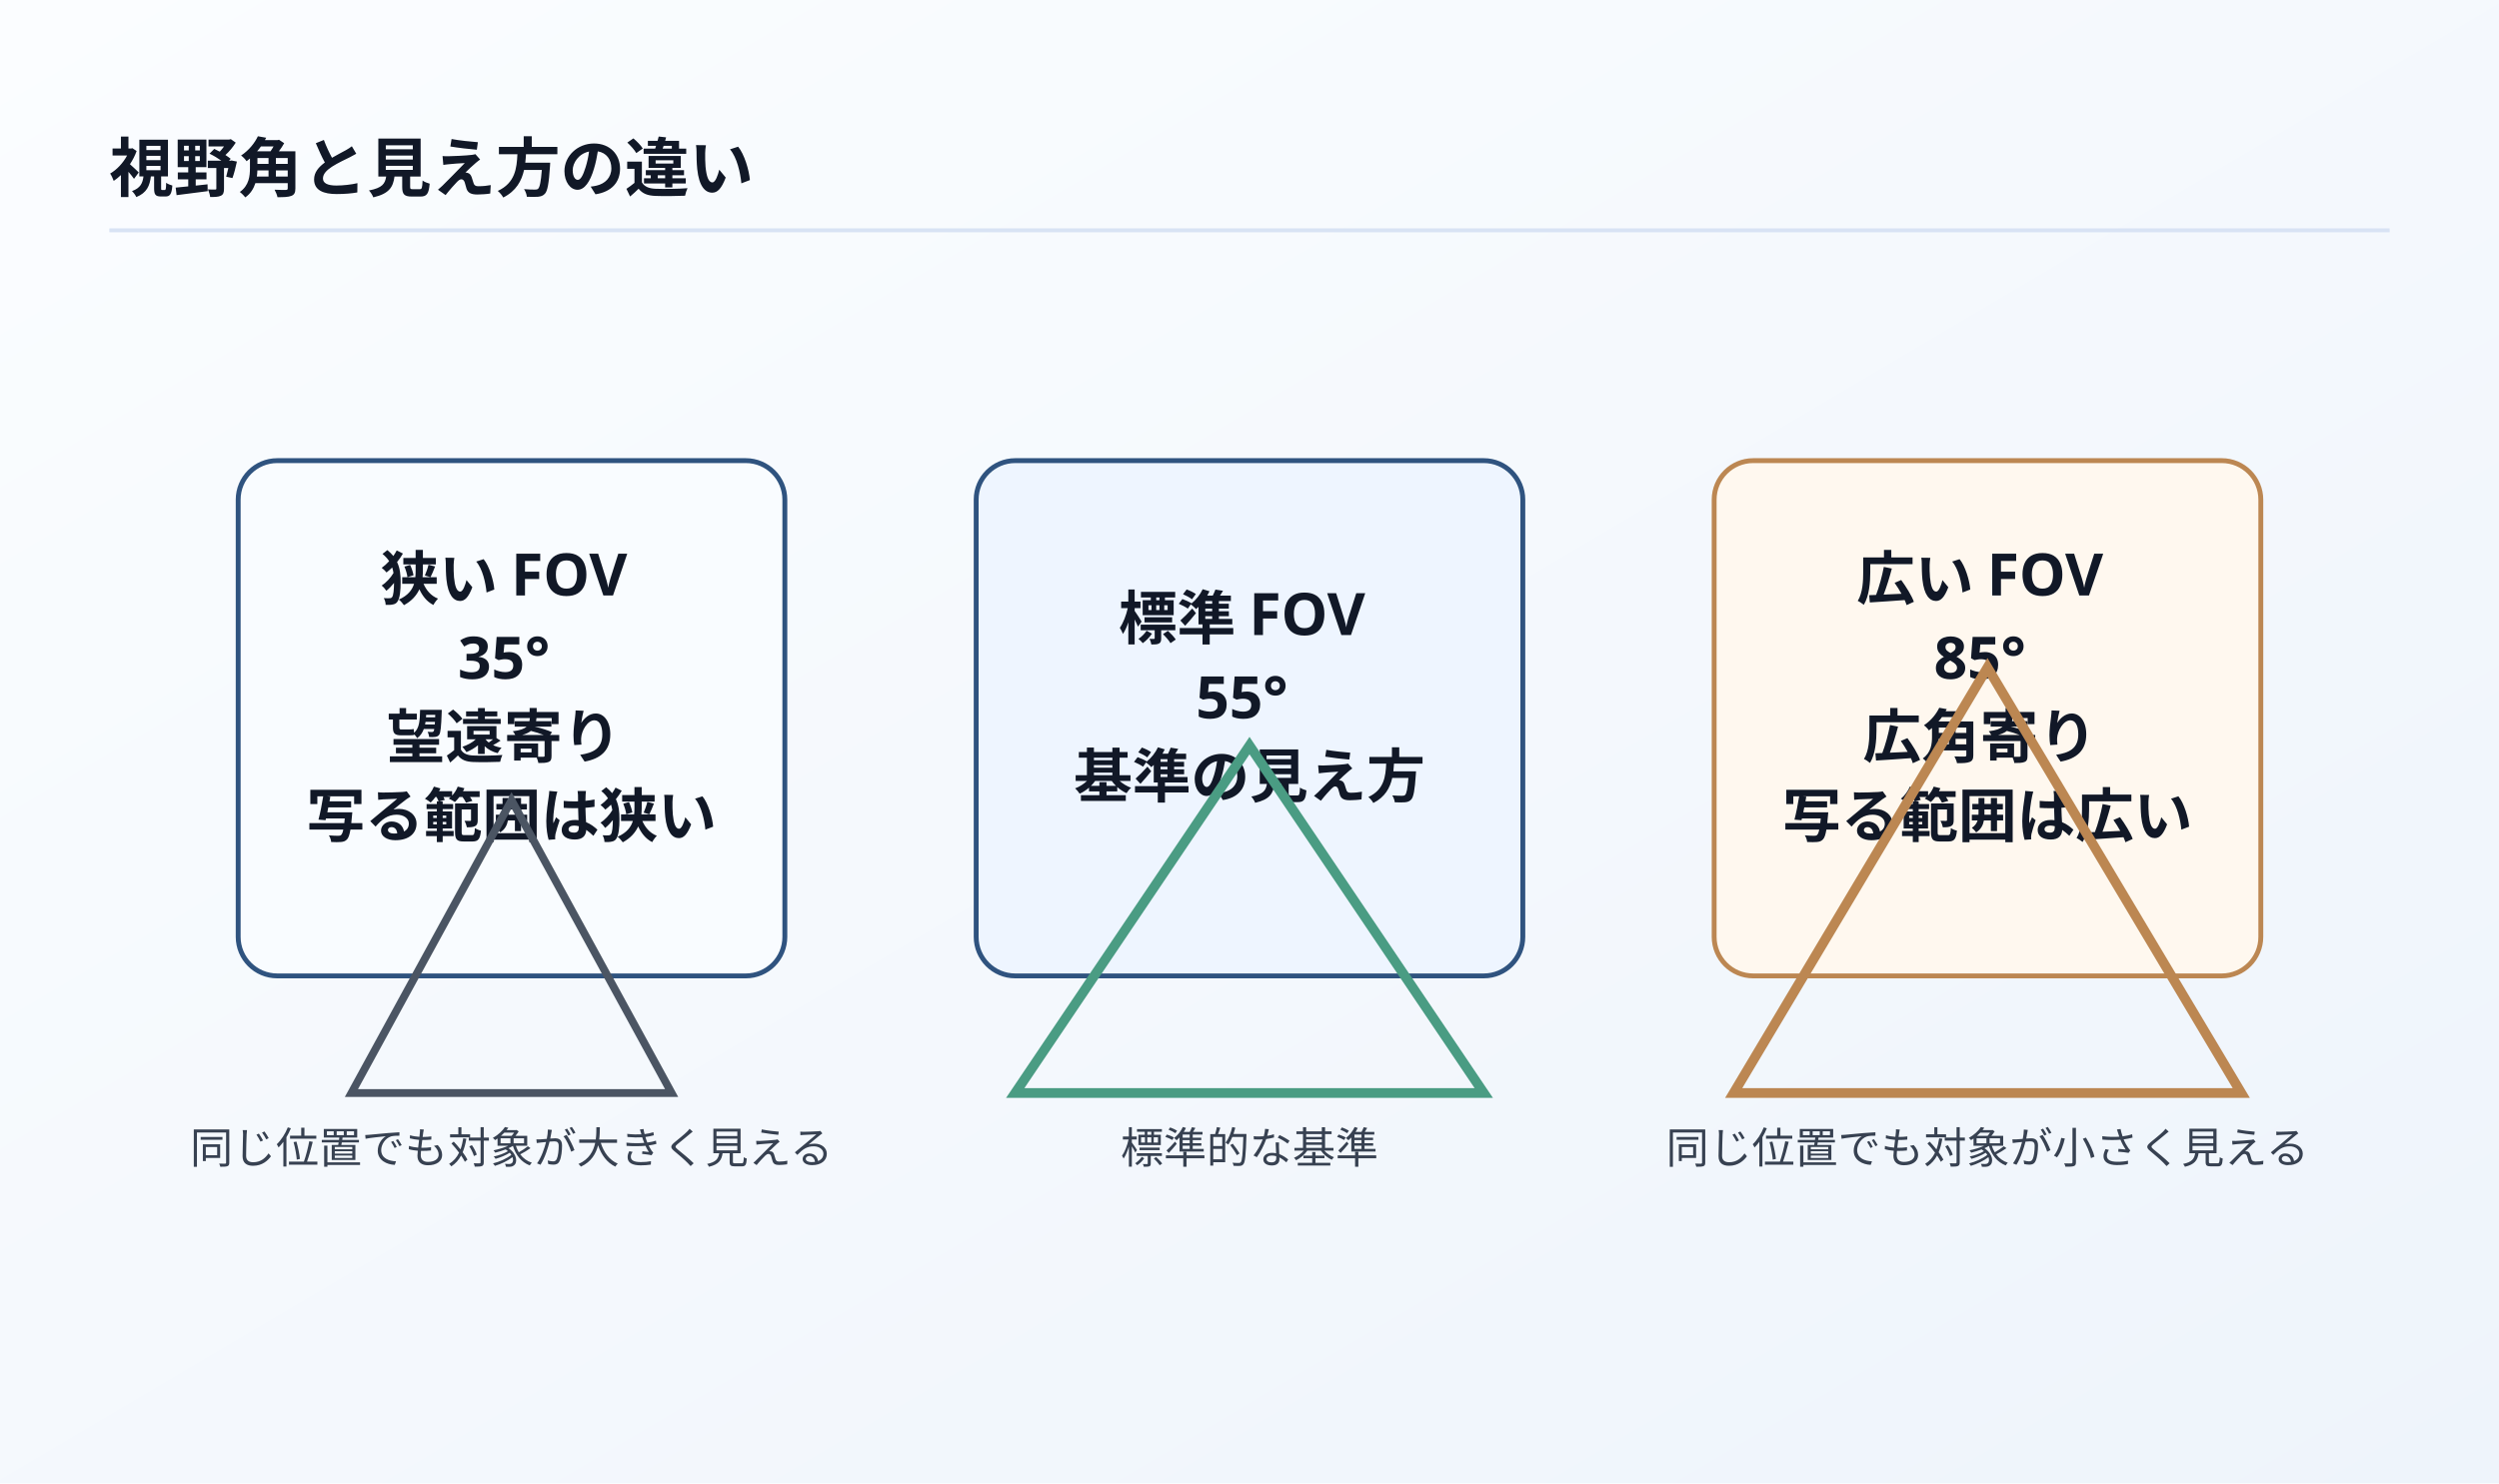
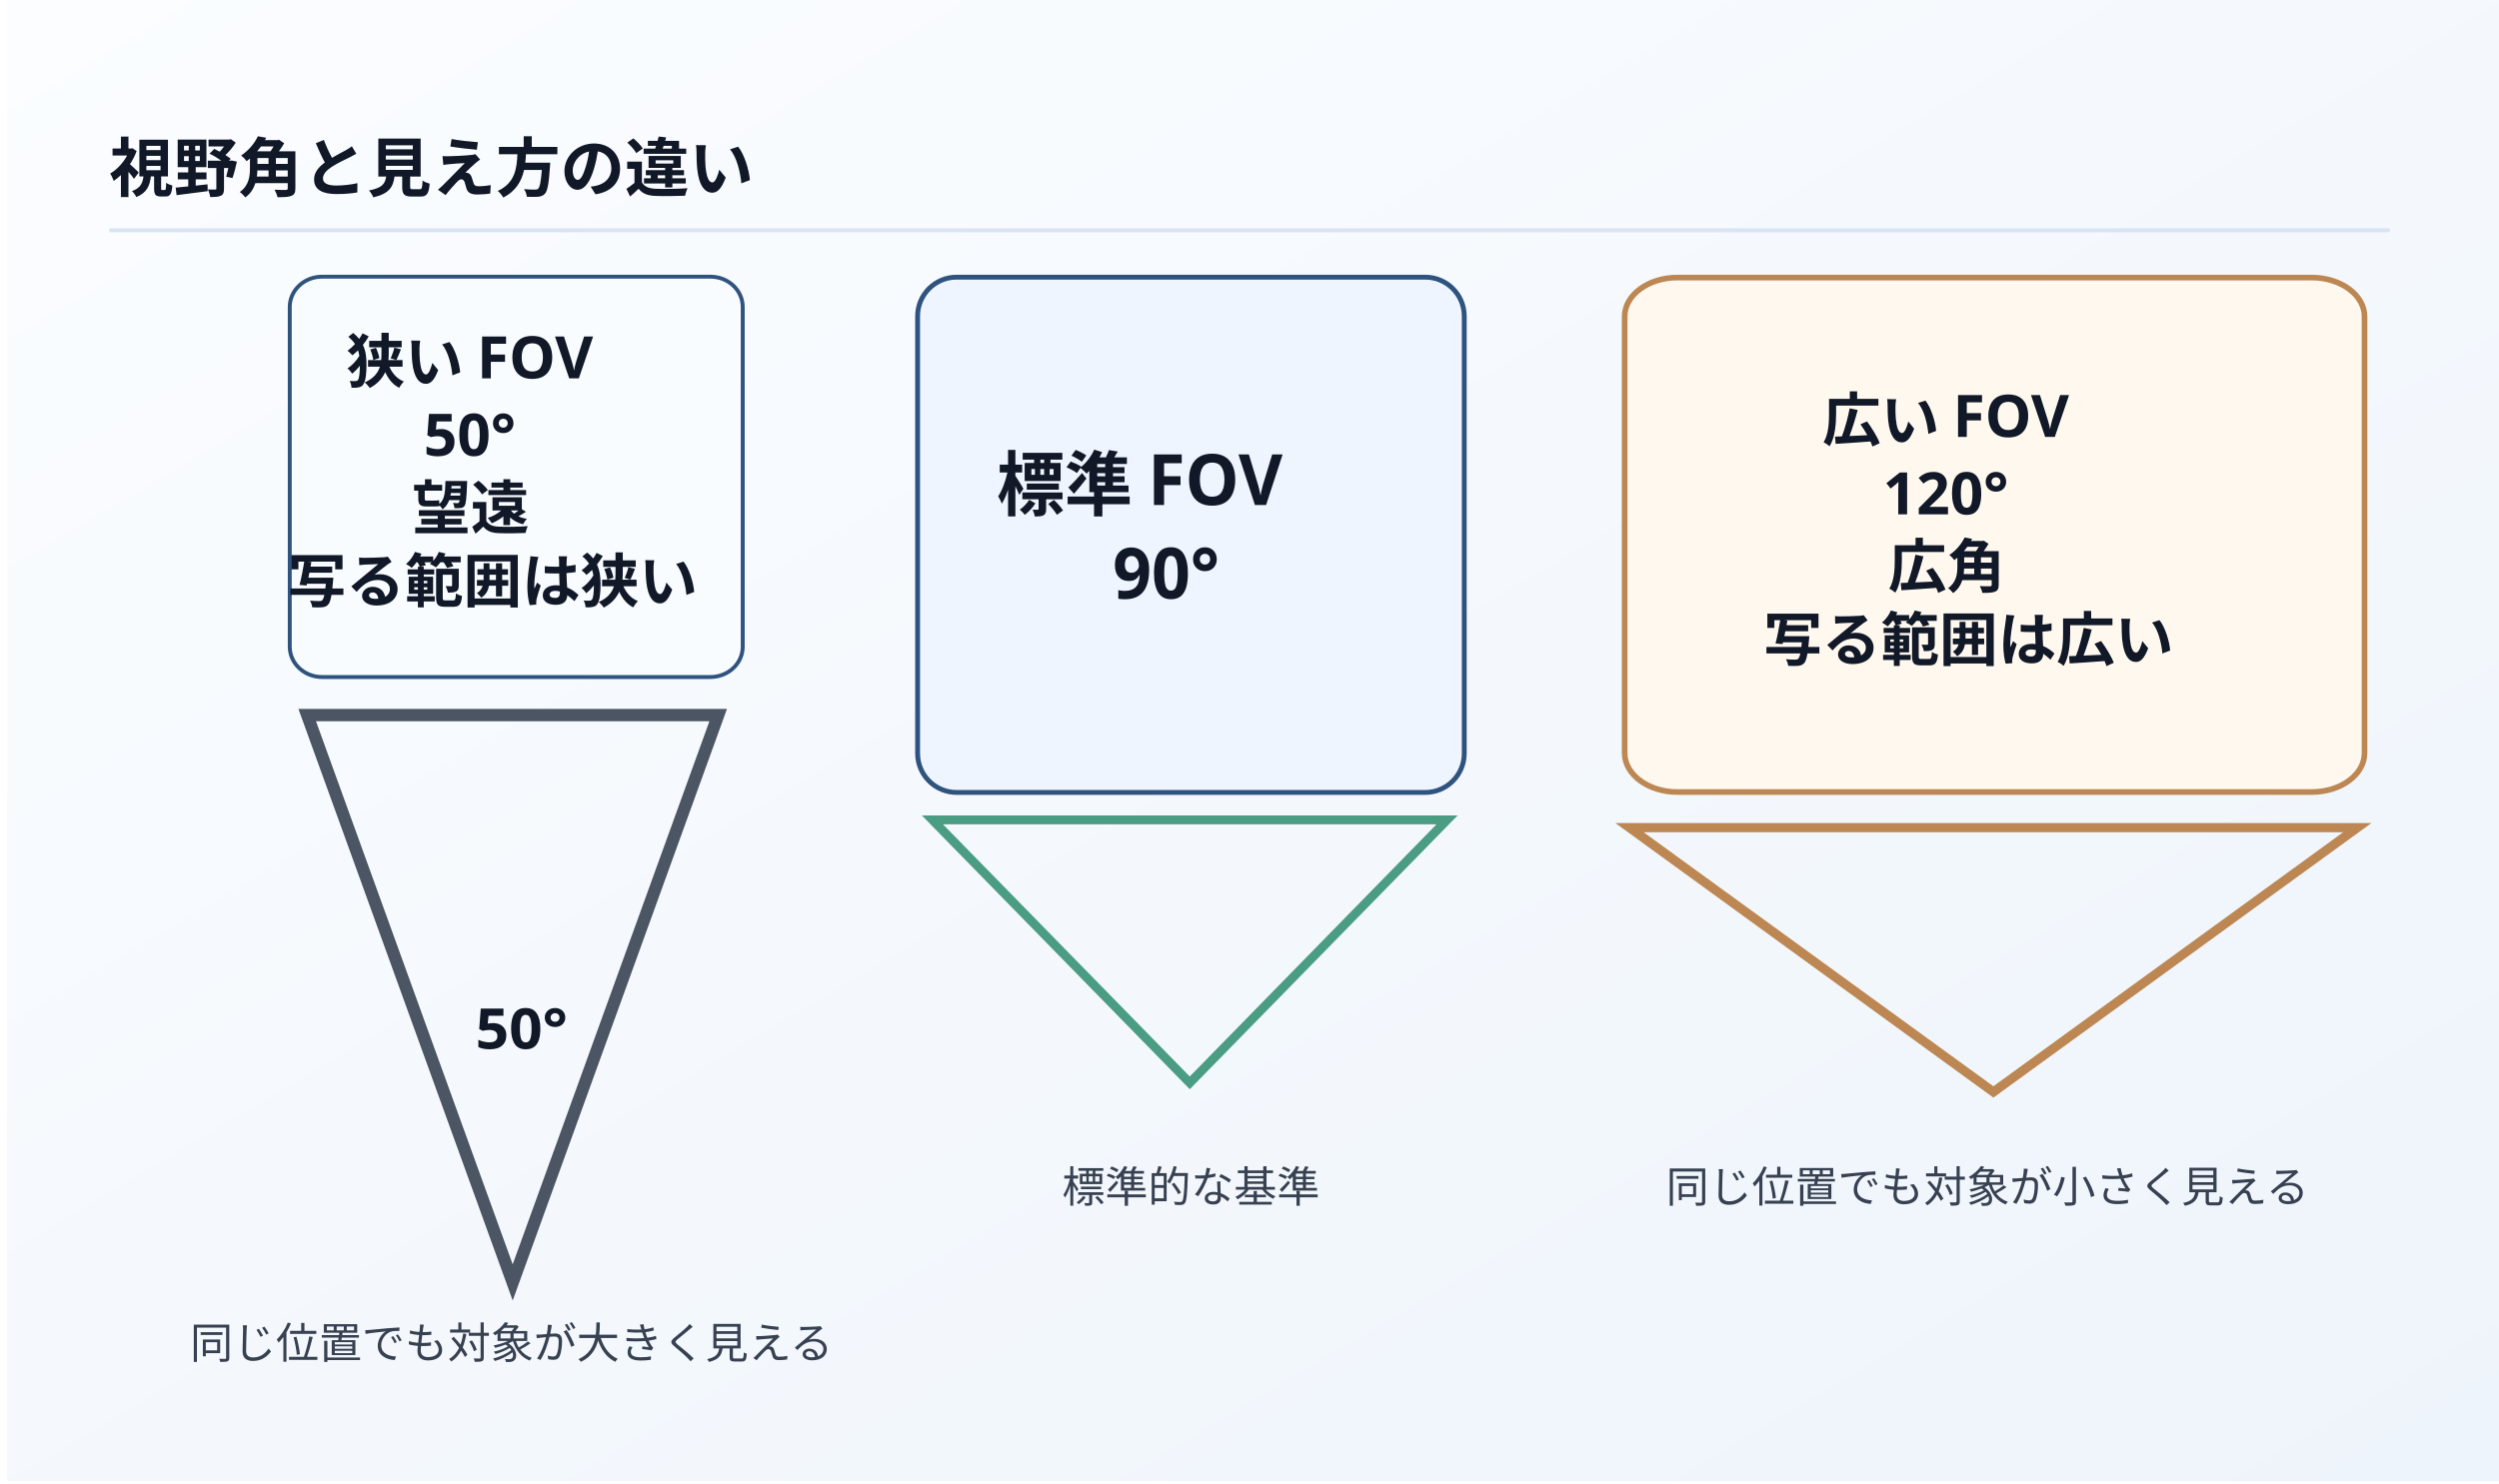
- <svg xmlns="http://www.w3.org/2000/svg" width="1280" height="760" viewBox="0 0 1280 760" role="img" aria-label="視野角と見え方の違い">
-   <defs>
-     <linearGradient id="bg" x1="0" y1="0" x2="1" y2="1">
-       <stop offset="0%" stop-color="#fbfdff" />
-       <stop offset="100%" stop-color="#eef4fb" />
+ <svg xmlns="http://www.w3.org/2000/svg" width="1280" height="760" viewBox="0 0 1280 760" role="img" aria-label="視野角と見え方の違い" version="1.1" id="svg17">
+   <defs id="defs2">
+     <linearGradient id="bg" x1="0" y1="0" x2="986.306" y2="986.306" gradientTransform="matrix(1.297771,0,0,0.7705517,3.63566,-1.211887)" gradientUnits="userSpaceOnUse">
+       <stop offset="0%" stop-color="#fbfdff" id="stop1" />
+       <stop offset="100%" stop-color="#eef4fb" id="stop2" />
    </linearGradient>
    <marker id="arrow" viewBox="0 0 10 10" refX="8.4" refY="5" markerWidth="4.1" markerHeight="4.1" orient="auto-start-reverse">
-       <path d="M 0 0 L 10 5 L 0 10 z" fill="context-stroke" />
+       <path d="M 0 0 L 10 5 L 0 10 z" fill="context-stroke" id="path2" />
    </marker>
  </defs>
-   <rect width="1280" height="760" fill="url(#bg)" />
-   <text x="56" y="98" text-anchor="start" font-size="33" font-weight="700" fill="#111827" font-family="'Segoe UI', 'Hiragino Sans', 'Yu Gothic UI', sans-serif">
-     <tspan x="56" dy="0">視野角と見え方の違い</tspan>
+   <rect width="1280" height="760" fill="url(#bg)" id="rect2" style="fill:url(#bg)" x="3.636" y="-1.212" />
+   <text x="56" y="98" text-anchor="start" font-size="33" font-weight="700" fill="#111827" font-family="'Segoe UI', 'Hiragino Sans', 'Yu Gothic UI', sans-serif" id="text2">
+     <tspan x="56" dy="0" id="tspan2">視野角と見え方の違い</tspan>
  </text>
-   <line x1="56" y1="118" x2="1224" y2="118" stroke="#d8e3f4" stroke-width="2" />
-   <rect x="122" y="236" width="280" height="264" rx="20" ry="20" fill="#f9fcff" stroke="#2f537f" stroke-width="2.5" />
-   <text x="262" y="368" text-anchor="middle" font-size="30" font-weight="600" fill="#111827" font-family="'Segoe UI', 'Hiragino Sans', 'Yu Gothic UI', sans-serif">
-     <tspan x="262" dy="-2.025em">狭い FOV</tspan>
-     <tspan x="262" dy="1.35em">35°</tspan>
-     <tspan x="262" dy="1.35em">望遠寄り</tspan>
-     <tspan x="262" dy="1.35em">写る範囲は狭い</tspan>
+   <line x1="56" y1="118" x2="1224" y2="118" stroke="#d8e3f4" stroke-width="2" id="line2" />
+   <rect x="148.414" y="141.753" width="232.019" height="205.112" rx="16.573" ry="15.539" fill="#f9fcff" stroke="#2f537f" stroke-width="2.006" id="rect3" />
+   <text x="262" y="256" text-anchor="middle" font-size="30px" font-weight="600" fill="#111827" font-family="'Segoe UI', 'Hiragino Sans', 'Yu Gothic UI', sans-serif" id="text6" style="white-space:pre;inline-size:395.754" transform="translate(2,-60)" xml:space="preserve">
+     <tspan x="262" y="256" id="tspan1">狭い FOV
+ </tspan>
+     <tspan x="262" y="293.5" id="tspan8">50°
+ </tspan>
+     <tspan x="262" y="331" id="tspan9">望遠
+ </tspan>
+     <tspan x="262" y="368.5" id="tspan14">写る範囲は狭い</tspan>
  </text>
-   <rect x="500" y="236" width="280" height="264" rx="20" ry="20" fill="#eef5ff" stroke="#2f537f" stroke-width="2.5" />
-   <text x="640" y="368" text-anchor="middle" font-size="30" font-weight="600" fill="#111827" font-family="'Segoe UI', 'Hiragino Sans', 'Yu Gothic UI', sans-serif">
-     <tspan x="640" dy="-1.35em">標準 FOV</tspan>
-     <tspan x="640" dy="1.35em">55°</tspan>
-     <tspan x="640" dy="1.35em">基準の見え方</tspan>
+   <text x="261.658" y="548.558" text-anchor="middle" font-size="29.385px" font-weight="600" fill="#111827" font-family="'Segoe UI', 'Hiragino Sans', 'Yu Gothic UI', sans-serif" id="text6-3" transform="scale(1.020931,0.9794984)" style="stroke-width:0.979">
+     <tspan id="tspan19" x="261.658" y="548.558">
+       <tspan x="261.658" id="tspan3-6" style="stroke-width:0.979" dy="0 0 0">50°</tspan>
+     </tspan>
  </text>
-   <rect x="878" y="236" width="280" height="264" rx="20" ry="20" fill="#fff8ef" stroke="#bc8752" stroke-width="2.5" />
-   <text x="1018" y="368" text-anchor="middle" font-size="30" font-weight="600" fill="#111827" font-family="'Segoe UI', 'Hiragino Sans', 'Yu Gothic UI', sans-serif">
-     <tspan x="1018" dy="-2.025em">広い FOV</tspan>
-     <tspan x="1018" dy="1.35em">85°</tspan>
-     <tspan x="1018" dy="1.35em">広角寄り</tspan>
-     <tspan x="1018" dy="1.35em">写る範囲は広い</tspan>
+   <rect x="470" y="142" width="280" height="264" rx="20" ry="20" fill="#eef5ff" stroke="#2f537f" stroke-width="2.5" id="rect6" />
+   <text x="610" y="244" text-anchor="middle" font-size="30px" font-weight="600" fill="#111827" font-family="'Segoe UI', 'Hiragino Sans', 'Yu Gothic UI', sans-serif" id="text9" style="white-space:pre;inline-size:696.588" transform="matrix(1.158901,0,0,1.208619,-96.07763,-33.57075)" xml:space="preserve">
+     <tspan x="610" y="244" id="tspan18">標準 FOV
+ </tspan>
+     <tspan x="610" y="281.5" id="tspan20">90°</tspan>
  </text>
-   <path d="M 180 560 L 262 410 L 344 560 Z" fill="none" stroke="#4b5563" stroke-width="4" />
-   <path d="M 520 560 L 640 382 L 760 560 Z" fill="none" stroke="#4a9c83" stroke-width="5" />
-   <path d="M 888 560 L 1018 342 L 1148 560 Z" fill="none" stroke="#bc8752" stroke-width="5" />
-   <text x="262" y="596" text-anchor="middle" font-size="22" font-weight="500" fill="#374151" font-family="'Segoe UI', 'Hiragino Sans', 'Yu Gothic UI', sans-serif">
-     <tspan x="262" dy="0">同じ位置でも対象が大きく見える</tspan>
+   <rect x="832.151" y="142.203" width="378.968" height="263.594" rx="27.069" ry="19.969" fill="#fff8ef" stroke="#bc8752" stroke-width="2.906" id="rect9" />
+   <text x="1018" y="270" text-anchor="middle" font-size="30px" font-weight="600" fill="#111827" font-family="'Segoe UI', 'Hiragino Sans', 'Yu Gothic UI', sans-serif" id="text13" style="white-space:pre;inline-size:553.3" transform="translate(2,-44)" xml:space="preserve">
+     <tspan x="1018" y="270" id="tspan21">広い FOV
+ </tspan>
+     <tspan x="1018" y="307.5" id="tspan22">120°
+ </tspan>
+     <tspan x="1018" y="345" id="tspan23">広角
+ </tspan>
+     <tspan x="1018" y="382.5" id="tspan24">写る範囲は広い</tspan>
  </text>
-   <text x="640" y="596" text-anchor="middle" font-size="22" font-weight="500" fill="#374151" font-family="'Segoe UI', 'Hiragino Sans', 'Yu Gothic UI', sans-serif">
-     <tspan x="640" dy="0">標準的な基準</tspan>
+   <path d="M 157.352,366.375 262.606,657.05 367.86,366.375 Z" fill="none" stroke="#4b5563" stroke-width="6.309" id="path13" />
+   <path d="M 477.59,420.068 609.394,554.794 741.198,420.068 Z" fill="none" stroke="#4a9c83" stroke-width="4.559" id="path14" />
+   <path d="m 834.625,424.032 186.405,135.423 186.405,-135.423 z" fill="none" stroke="#bc8752" stroke-width="4.719" id="path15" />
+   <text x="262" y="696" text-anchor="middle" font-size="22px" font-weight="500" fill="#374151" font-family="'Segoe UI', 'Hiragino Sans', 'Yu Gothic UI', sans-serif" id="text15">
+     <tspan x="262" dy="0" id="tspan15">同じ位置でも対象が大きく見える</tspan>
  </text>
-   <text x="1018" y="596" text-anchor="middle" font-size="22" font-weight="500" fill="#374151" font-family="'Segoe UI', 'Hiragino Sans', 'Yu Gothic UI', sans-serif">
-     <tspan x="1018" dy="0">同じ位置でも対象が小さく見える</tspan>
+   <text x="610" y="616" text-anchor="middle" font-size="22px" font-weight="500" fill="#374151" font-family="'Segoe UI', 'Hiragino Sans', 'Yu Gothic UI', sans-serif" id="text16">
+     <tspan x="610" dy="0" id="tspan16">標準的な基準</tspan>
+   </text>
+   <text x="1018" y="616" text-anchor="middle" font-size="22px" font-weight="500" fill="#374151" font-family="'Segoe UI', 'Hiragino Sans', 'Yu Gothic UI', sans-serif" id="text17">
+     <tspan x="1018" dy="0" id="tspan17">同じ位置でも対象が小さく見える</tspan>
  </text>
</svg>
